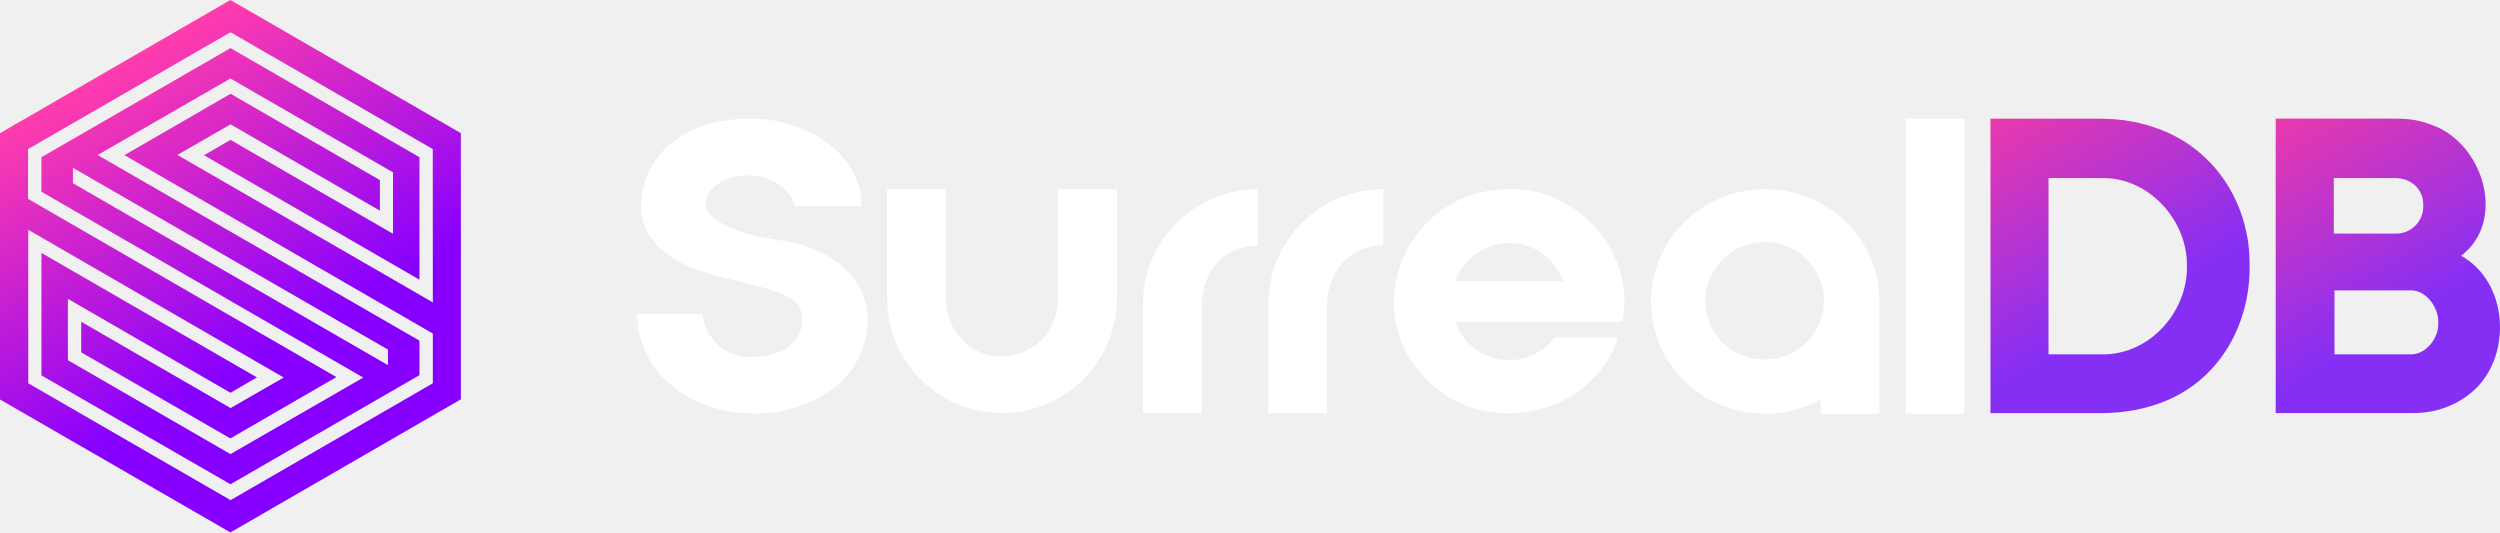
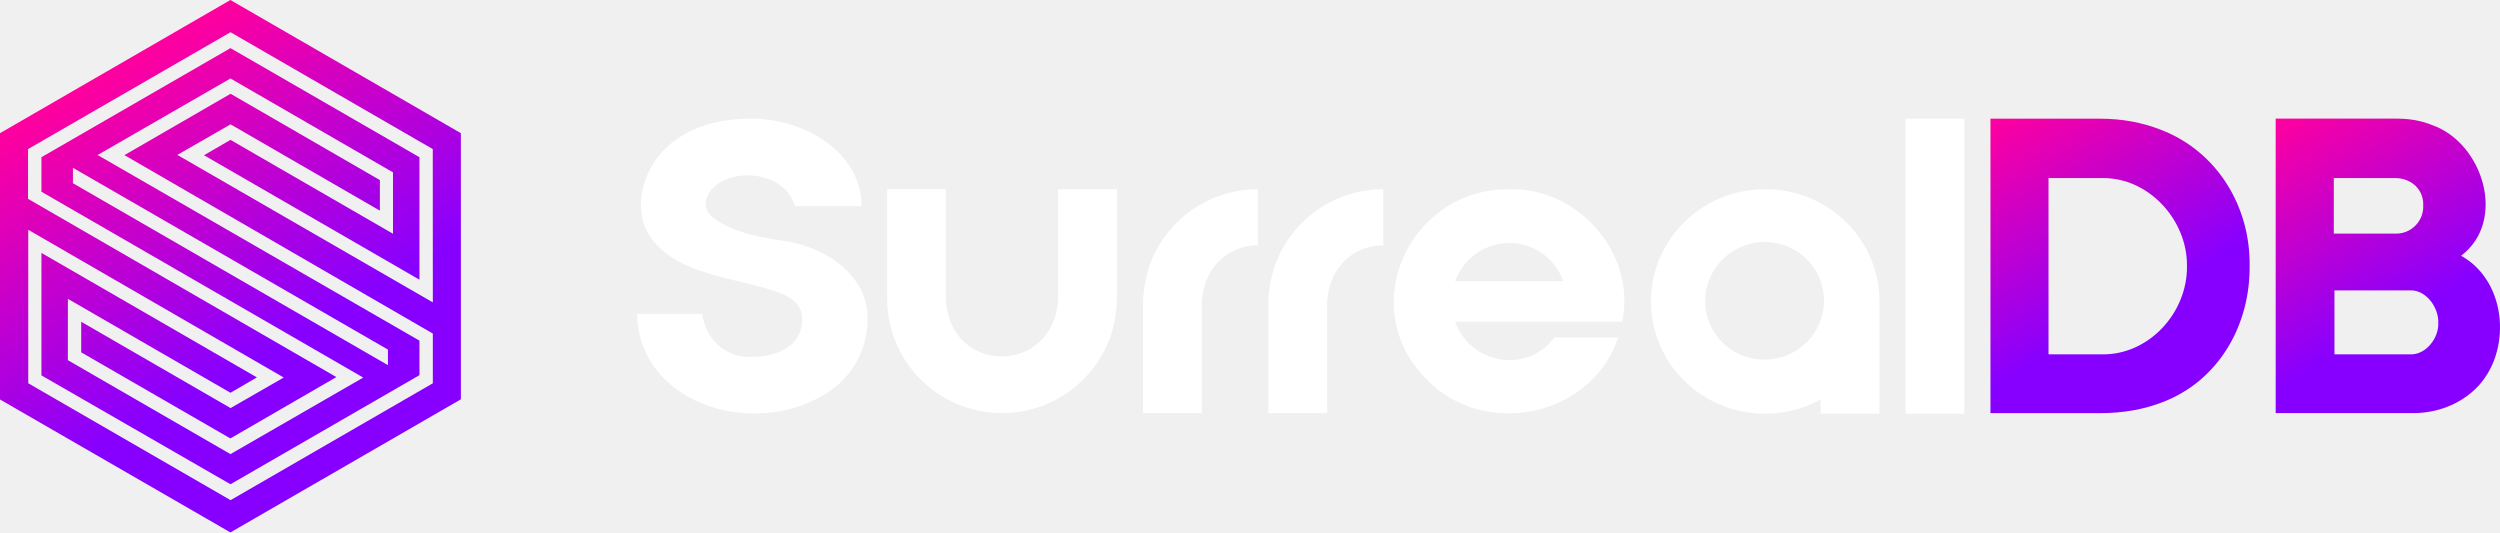
<svg xmlns="http://www.w3.org/2000/svg" version="1.1" id="SurrealDB" x="0px" y="0px" viewBox="0 0 4556.1 970.3" style="enable-background:new 0 0 4556.1 970.3;" xml:space="preserve">
  <style type="text/css">
	.st0{fill:url(#SVGID_1_);}
	.st1{fill:#FFFFFF;}
- 	.st2{fill:url(#SVGID_00000129181140107010922320000002411932752771867788_);}
- 	.st3{fill:url(#SVGID_00000044165541284623351270000001193766782578222255_);}
+ 	.st2{fill:url(#SVGID_00000062171557301203025990000000732817521177201292_);}
+ 	.st3{fill:url(#SVGID_00000000197458802323804250000007804726173193278356_);}
</style>
-   <linearGradient id="SVGID_1_" gradientUnits="userSpaceOnUse" x1="209.775" y1="848.684" x2="629.927" y2="120.959" gradientTransform="matrix(1 0 0 -1 0 970)">
-     <stop offset="0" style="stop-color:#FF3CAC" />
-     <stop offset="0.7" style="stop-color:#8700FF" />
-   </linearGradient>
-   <path class="st0" d="M75.5,286.5v62.9L662,688.1L420,827.6L123.7,656.4V544.6L420,715.8l48.2-28L75.5,460.9v223.2L420,882.5  l344.4-198.8v-62.9L177.9,282.5L420,143l296.2,171.1V426L420,254.9l-48.2,28l392.6,226.8V286.5L420,87.7L75.5,286.5z M707,637.1  v28.4L132.9,333.9v-28.1L707,637.1z M419.9,0L0,242.7V728l419.9,242.3l420-242.6v-485L419.9,0z M788.8,551.1L323.2,282.3l97-55.7  l272.1,157.3v-55.7L420.2,170.9L226.8,282.7l562,325.2v90.6l-368.6,213l-368.7-213V418.8L517.1,688l-96.9,55.7L148,586.4v55.7  L419.8,799L613,687.2L51.1,362.4v-90.7l369-213l368.6,213L788.8,551.1L788.8,551.1z" />
  <g>
+     <linearGradient id="SVGID_1_" gradientUnits="userSpaceOnUse" x1="209.765" y1="848.684" x2="629.917" y2="120.959" gradientTransform="matrix(1 0 0 -1 0 970)">
+       <stop offset="0" style="stop-color:#FF009E" />
+       <stop offset="0.7" style="stop-color:#8700FF" />
+     </linearGradient>
+     <path class="st0" d="M75.5,286.5v62.9L662,688.1L420,827.6L123.7,656.4V544.6L420,715.8l48.2-28L75.5,460.9v223.2L420,882.5   l344.4-198.8v-62.9L177.9,282.5L420,143l296.2,171.1V426L420,254.9l-48.2,28l392.6,226.8V286.5L420,87.7L75.5,286.5z M707,637.1   v28.4L132.9,333.9v-28.1L707,637.1z M419.9,0L0,242.7V728l419.9,242.3l420-242.6v-485L419.9,0z M788.8,551.1L323.2,282.3l97-55.7   l272.1,157.3v-55.7L420.2,170.9L226.8,282.7l562,325.2v90.6l-368.6,213l-368.7-213V418.8L517.1,688l-96.9,55.7L148,586.4v55.7   L419.8,799L613,687.2L51.1,362.4v-90.7l369-213l368.6,213L788.8,551.1L788.8,551.1z" />
    <path class="st1" d="M1433.5,439.9c75,11.9,148.7,64.2,147.5,141.6c0,47.6-20.2,91.6-57.1,122.5c-129.7,102.4-359.3,40.5-362.9-132   h119c4.8,44,40.5,79.7,88,78.5c50,0,94-20.2,94-69c0-22.6-13.1-34.5-34.5-45.2c-79.7-32.1-197.5-30.9-246.3-110.6   c-29.7-53.5-5.9-126.1,41.6-164.2c39.3-32.1,90.4-45.2,145.2-45.2c97.6-1.2,202.3,61.9,202.3,159.4h-121.4   c-15.5-54.7-92.8-71.4-139.2-41.6c-23.8,15.5-33.3,44-10.7,61.9C1334.7,424.5,1388.3,432.8,1433.5,439.9z" />
    <path class="st1" d="M2750.6,344.8c123.7-3.6,232,115.4,205.8,241.5h-304.6c28.6,78.5,132.1,95.2,180.8,28.6h116.6   c-48.8,145.2-242.7,184.4-347.4,78.5C2467.4,561.3,2568.5,343.6,2750.6,344.8z M2849.3,512.5c-35.7-92.8-161.8-92.8-197.5,0H2849.3   z" />
    <path class="st1" d="M3472.8,216.3h107.1V754h-107.1V216.3z" />
-     <linearGradient id="SVGID_00000054265758358212726310000013266622527950350489_" gradientUnits="userSpaceOnUse" x1="3647.214" y1="372.646" x2="3950.82" y2="898.508" gradientTransform="matrix(1 0 0 1 0 -167.7282)">
-       <stop offset="0" style="stop-color:#EA39AC" />
-       <stop offset="0.7" style="stop-color:#862FF4" />
+     <linearGradient id="SVGID_00000145027389564557632520000010127328655096837283_" gradientUnits="userSpaceOnUse" x1="3647.204" y1="372.646" x2="3950.81" y2="898.508" gradientTransform="matrix(1 0 0 1 0 -167.7282)">
+       <stop offset="0" style="stop-color:#FF009E" />
+       <stop offset="0.7" style="stop-color:#8700FF" />
    </linearGradient>
-     <path style="fill:url(#SVGID_00000054265758358212726310000013266622527950350489_);" d="M3938,236.5   c-33.3-13.1-70.2-20.2-110.6-20.2h-199.9v536.6h199.9c42.8,0,80.9-7.1,114.2-20.2c102.3-39.3,159.4-140.4,158.2-248.7   C4101,375.7,4040.3,275.7,3938,236.5z M3830.9,645.8h-97.6V324.5h97.6c85.7-1.2,155.9,77.3,154.7,160.6   C3986.7,569.6,3916.5,647,3830.9,645.8z" />
-     <linearGradient id="SVGID_00000121986439737349416470000009000764956663606205_" gradientUnits="userSpaceOnUse" x1="4149.681" y1="382.554" x2="4456.185" y2="913.437" gradientTransform="matrix(1 0 0 1 0 -167.7282)">
-       <stop offset="0" style="stop-color:#EA39AC" />
-       <stop offset="0.7" style="stop-color:#862FF4" />
+     <path style="fill:url(#SVGID_00000145027389564557632520000010127328655096837283_);" d="M3938,236.5   c-33.3-13.1-70.2-20.2-110.6-20.2h-199.9v536.6h199.9c42.8,0,80.9-7.1,114.2-20.2c102.3-39.3,159.4-140.4,158.2-248.7   C4101,375.7,4040.3,275.7,3938,236.5z M3830.9,645.8h-97.6V324.5h97.6c85.7-1.2,155.9,77.3,154.7,160.6   C3986.7,569.6,3916.5,647,3830.9,645.8z" />
+     <linearGradient id="SVGID_00000118393856565080091200000000133440753560158135_" gradientUnits="userSpaceOnUse" x1="4149.671" y1="382.554" x2="4456.176" y2="913.437" gradientTransform="matrix(1 0 0 1 0 -167.7282)">
+       <stop offset="0" style="stop-color:#FF009E" />
+       <stop offset="0.7" style="stop-color:#8700FF" />
    </linearGradient>
-     <path style="fill:url(#SVGID_00000121986439737349416470000009000764956663606205_);" d="M4485.2,466.1   c84.5-64.2,39.3-205.8-52.4-238c-20.2-8.3-41.6-11.9-64.2-11.9h-221.3v536.6c13.1,0,251,0,251,0c42.8,0,83.3-15.5,113-44   C4578.1,644.6,4570.9,513.7,4485.2,466.1z M4253.2,324.5H4365c28.6,0,52.3,20.2,51.2,50c1.2,28.6-22.6,52.4-51.2,51.2h-111.8V324.5   z M4392.4,645.8h-138V529.2h138c28.6-1.2,52.4,30.9,51.2,59.5C4444.8,616,4421,647,4392.4,645.8z" />
+     <path style="fill:url(#SVGID_00000118393856565080091200000000133440753560158135_);" d="M4485.2,466.1   c84.5-64.2,39.3-205.8-52.4-238c-20.2-8.3-41.6-11.9-64.2-11.9h-221.3v536.6c13.1,0,251,0,251,0c42.8,0,83.3-15.5,113-44   C4578.1,644.6,4570.9,513.7,4485.2,466.1z M4253.2,324.5H4365c28.6,0,52.3,20.2,51.2,50c1.2,28.6-22.6,52.4-51.2,51.2h-111.8V324.5   z M4392.4,645.8h-138V529.2h138c28.6-1.2,52.4,30.9,51.2,59.5C4444.8,616,4421,647,4392.4,645.8z" />
    <path class="st1" d="M1928.4,369.7v173.7c-5.9,141.6-199.9,141.6-204.6,0c0-15.5,0-189.2,0-198.7h-107.1v198.7   c0,21.4,3.6,42.8,9.5,63.1c27.4,86.9,108.3,146.3,199.9,146.3s172.5-59.5,199.9-146.3c5.9-20.2,9.5-41.6,9.5-63.1V344.8h-107.1   L1928.4,369.7L1928.4,369.7z" />
    <path class="st1" d="M3425.2,549.4c0-113-92.8-204.6-208.2-204.6s-208.2,91.6-208.2,204.6S3101.5,754,3217,754   c36.9,0,71.4-9.5,101.1-26.2V754h107.1L3425.2,549.4L3425.2,549.4L3425.2,549.4z M3215.8,655.3c-60.7,0-108.3-47.6-108.3-107.1   c0-58.3,48.8-107.1,108.3-107.1c60.7,0,108.3,47.6,108.3,107.1S3275.2,655.3,3215.8,655.3z" />
    <path class="st1" d="M2292.5,344.8c-91.6,0-172.5,59.5-199.9,146.3c-5.9,20.2-9.5,41.6-9.5,63.1v119v79.7l0,0h107.1v-15.5   c0-3.6,0-7.1,0-10.7v-53.5l0,0c0-51.2,0-110.6,0-119c2.4-71.4,52.4-107.1,102.3-107.1L2292.5,344.8L2292.5,344.8z" />
    <path class="st1" d="M2520.9,344.8c-91.6,0-172.5,59.5-199.9,146.3c-5.9,20.2-9.5,41.6-9.5,63.1v119v79.7l0,0h107.1v-15.5   c0-3.6,0-7.1,0-10.7v-53.5l0,0c0-51.2,0-110.6,0-119c2.4-71.4,52.3-107.1,102.3-107.1L2520.9,344.8L2520.9,344.8z" />
  </g>
</svg>
